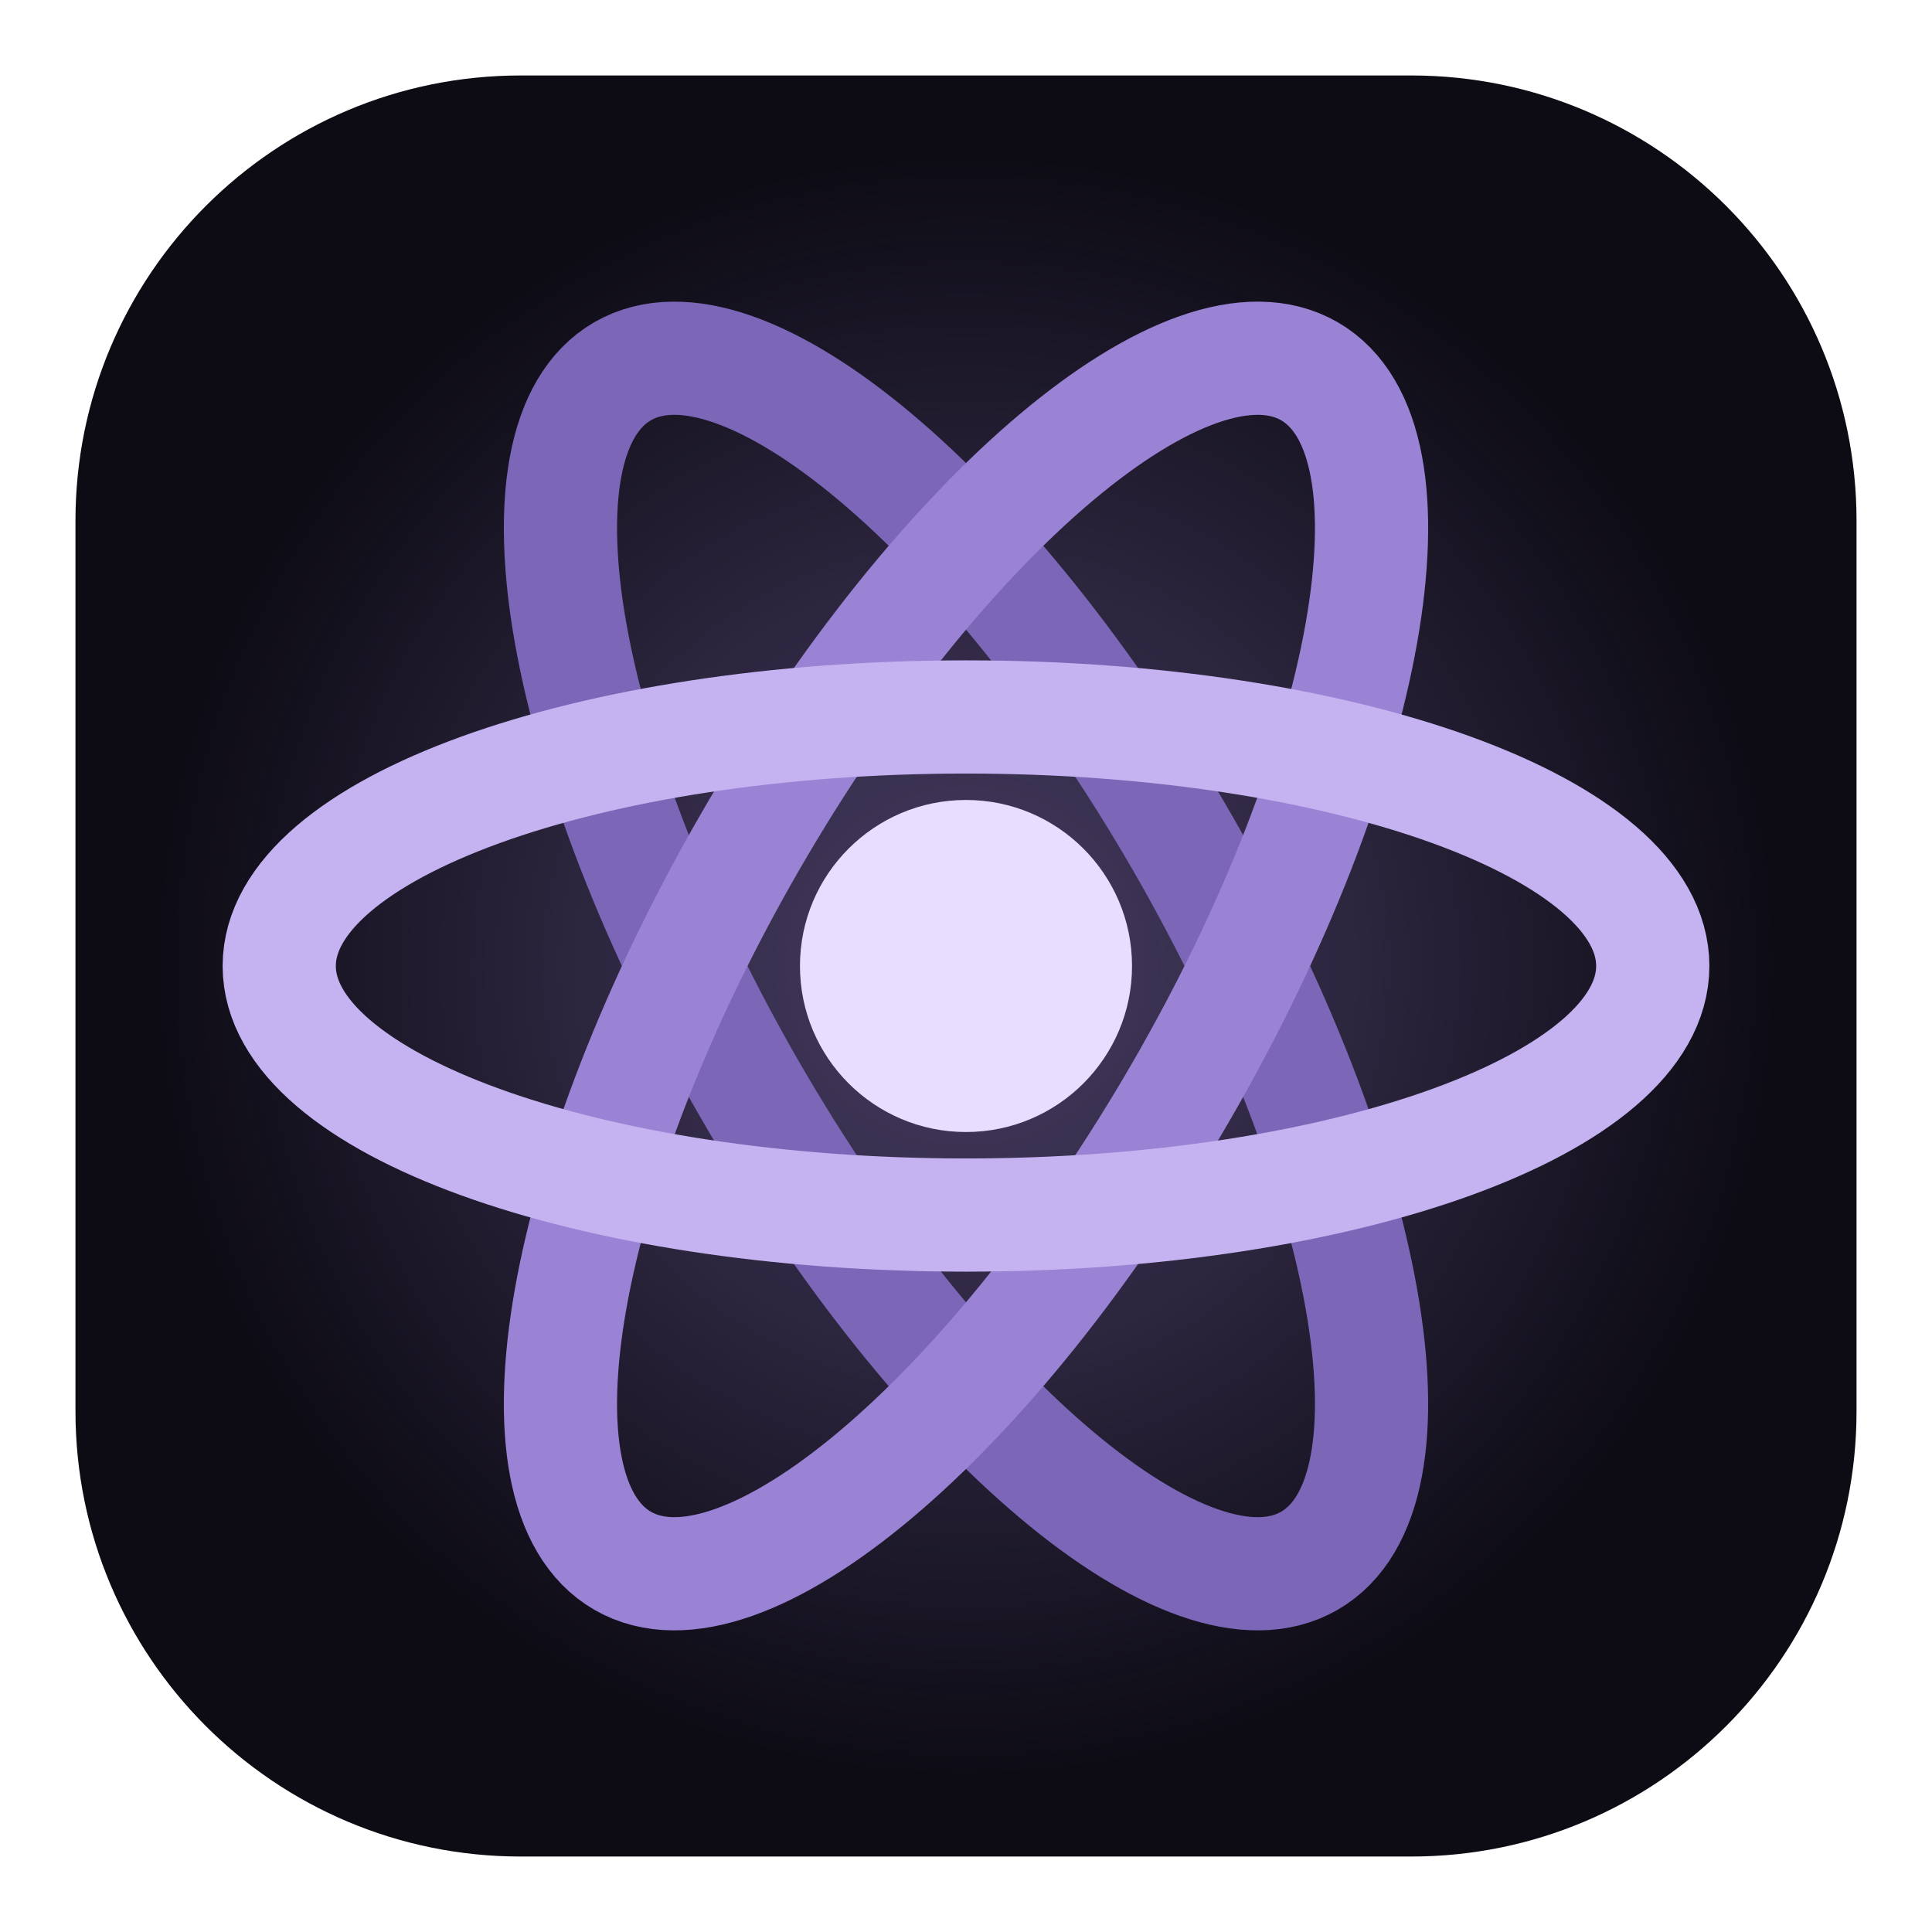
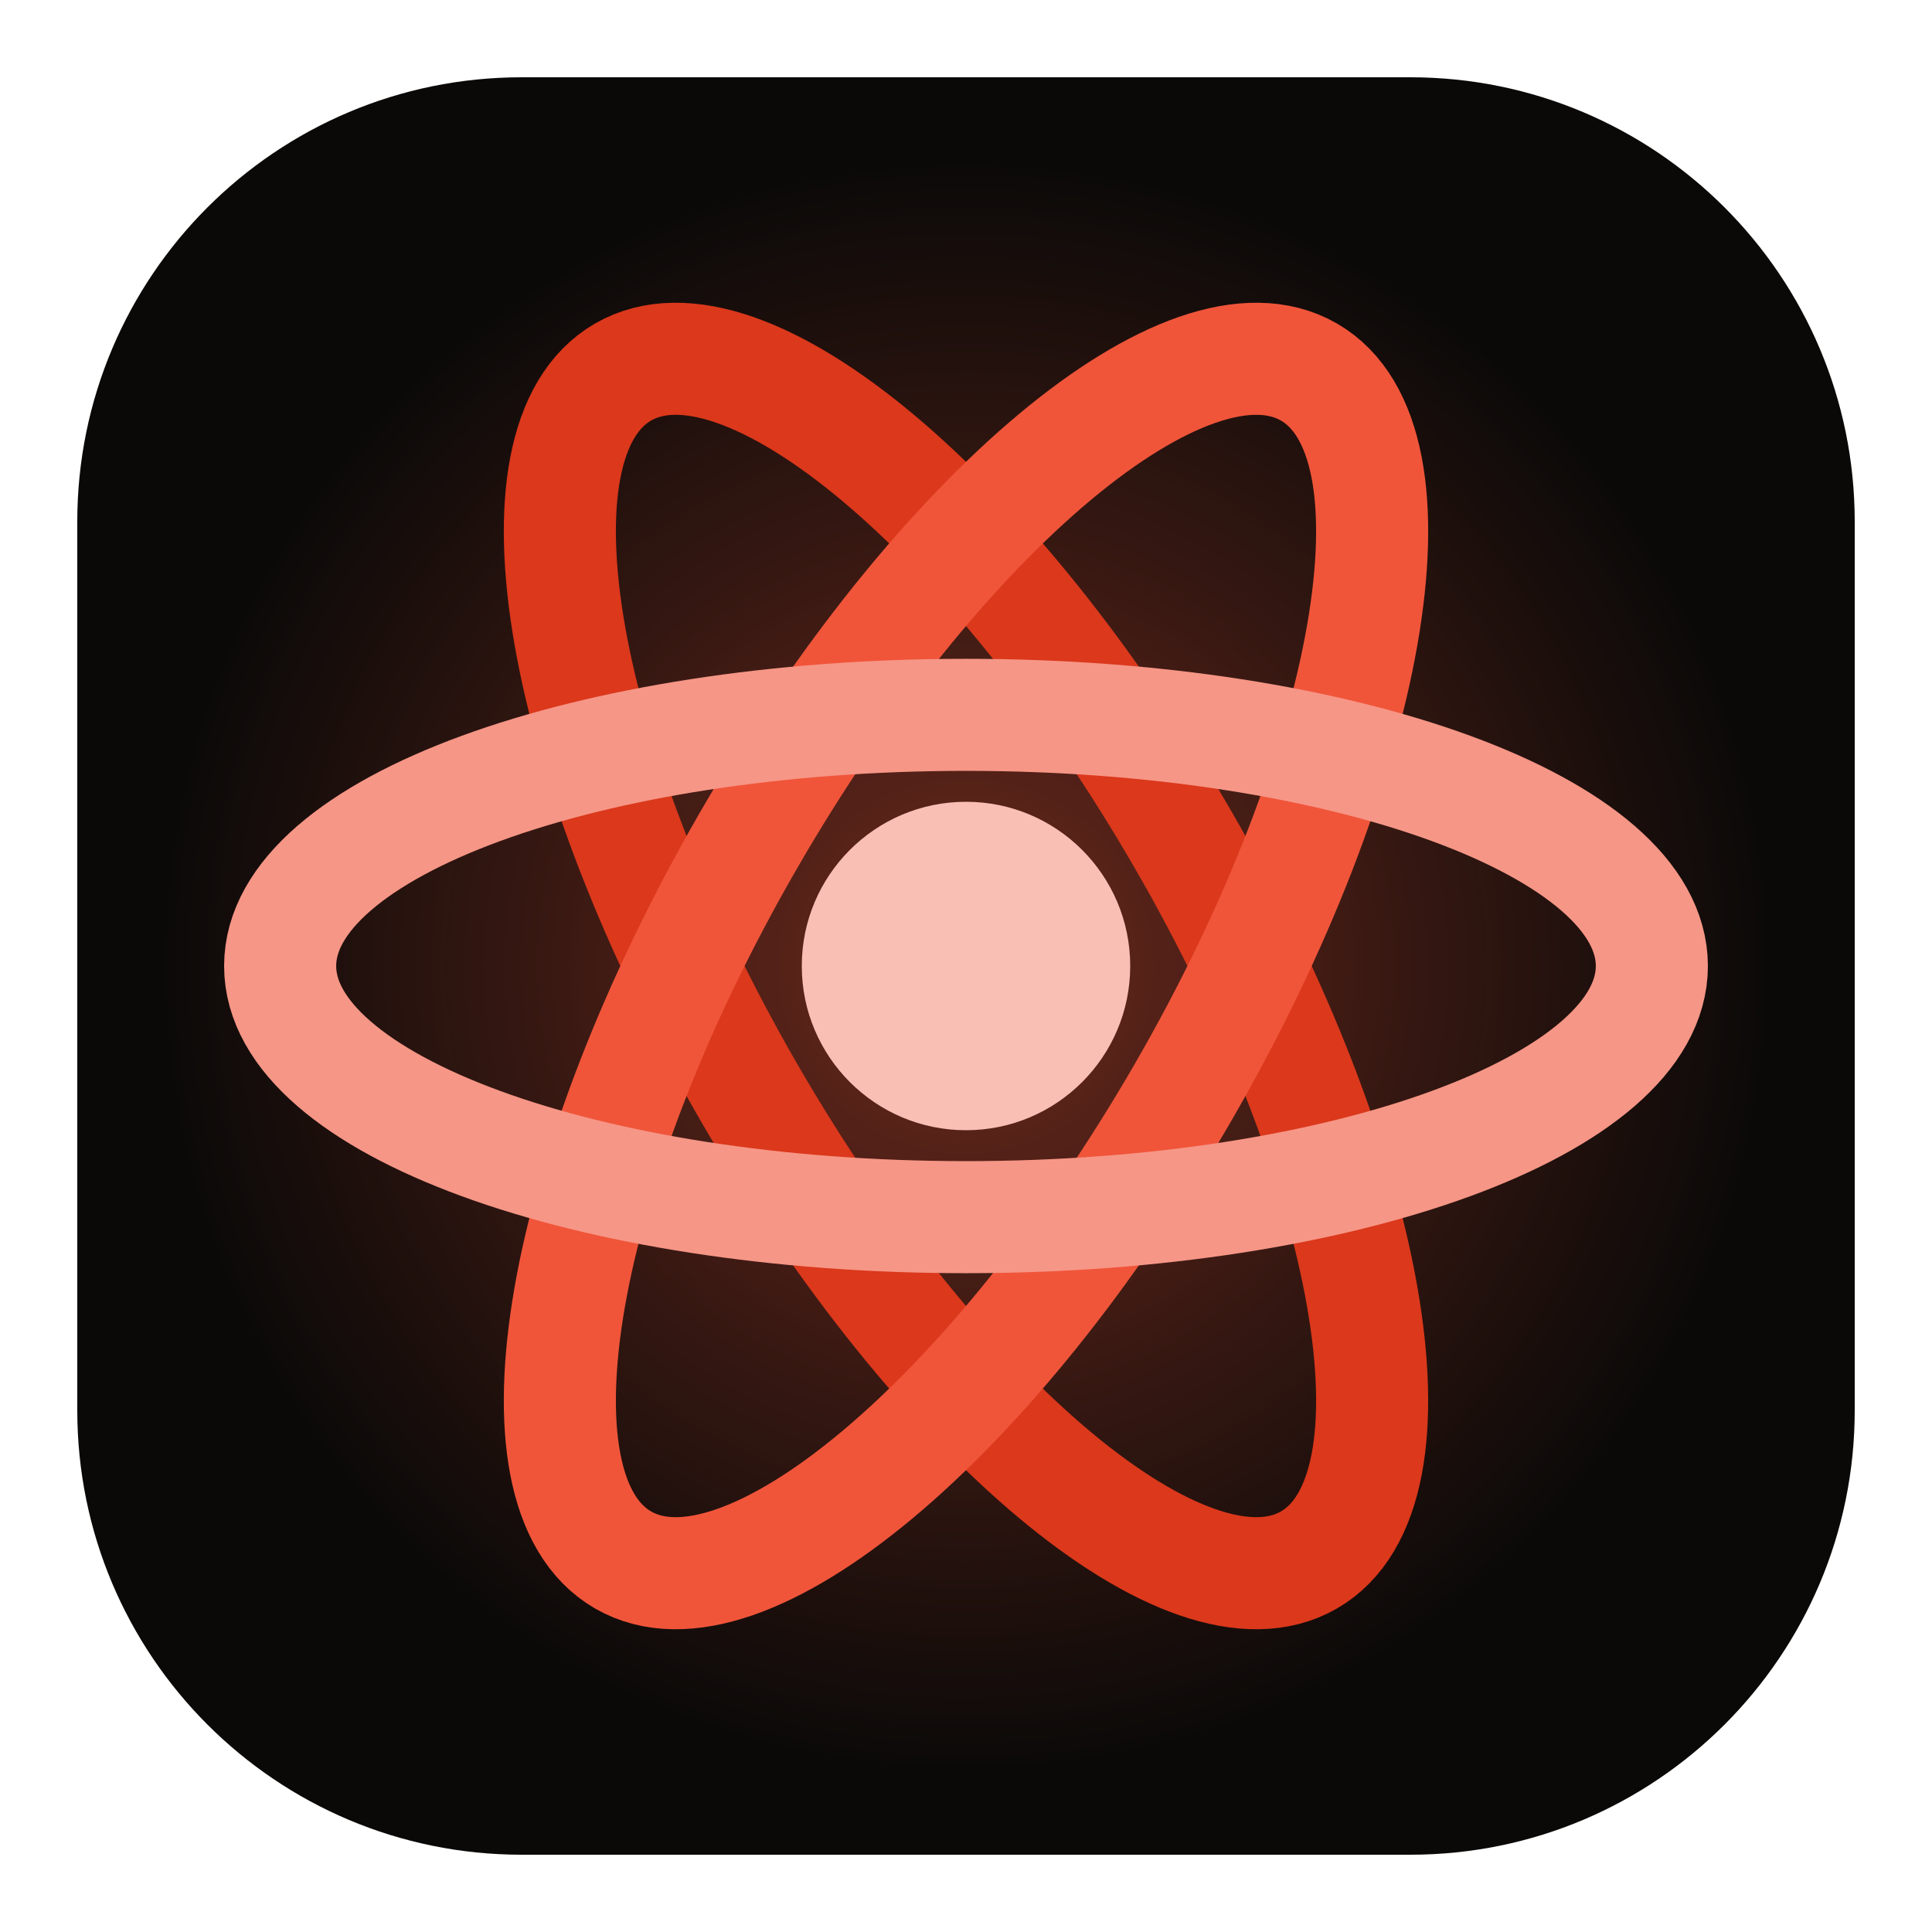
- <svg xmlns="http://www.w3.org/2000/svg" viewBox="0 0 256 256" fill="none" stroke-linecap="round">
+ <svg xmlns="http://www.w3.org/2000/svg" viewBox="0 0 256 256" width="1024" height="1024" fill="none" stroke-linecap="round">
  <defs>
-     <radialGradient id="g" cx="50%" cy="50%" r="45%">
-       <stop offset="0" stop-color="#9a83d4" stop-opacity=".42" />
-       <stop offset="1" stop-color="#9a83d4" stop-opacity="0" />
+     <radialGradient id="glow" gradientUnits="userSpaceOnUse" cx="128" cy="128" r="107.52">
+       <stop offset="0" stop-color="#f0553a" stop-opacity=".42" />
+       <stop offset="1" stop-color="#f0553a" stop-opacity="0" />
    </radialGradient>
+     <clipPath id="tile">
+       <rect x="10.24" y="10.24" width="235.52" height="235.52" rx="58.88" />
+     </clipPath>
  </defs>
-   <rect x="10" y="10" width="236" height="236" rx="59" fill="#0d0b14" />
-   <rect x="10" y="10" width="236" height="236" rx="59" fill="url(#g)" />
-   <g stroke-width="15">
-     <ellipse cx="128" cy="128" rx="91" ry="33" stroke="#7b66b8" transform="rotate(60 128 128)" />
-     <ellipse cx="128" cy="128" rx="91" ry="33" stroke="#9a83d4" transform="rotate(120 128 128)" />
-     <ellipse cx="128" cy="128" rx="91" ry="33" stroke="#c4b3f0" />
-   </g>
-   <circle cx="128" cy="128" r="22" fill="#e6ddff" />
+   <rect x="10.24" y="10.24" width="235.52" height="235.52" rx="58.88" fill="#0a0908" />
+   <rect width="256" height="256" fill="url(#glow)" clip-path="url(#tile)" />
+   <ellipse cx="128" cy="128" rx="90.88" ry="33.28" transform="rotate(60 128 128)" stroke="#db381c" stroke-width="14.85" />
+   <ellipse cx="128" cy="128" rx="90.88" ry="33.28" transform="rotate(120 128 128)" stroke="#f0553a" stroke-width="14.85" />
+   <ellipse cx="128" cy="128" rx="90.88" ry="33.28" transform="rotate(0 128 128)" stroke="#f69686" stroke-width="14.85" />
+   <circle cx="128" cy="128" r="21.76" fill="#f9bfb5" />
</svg>
